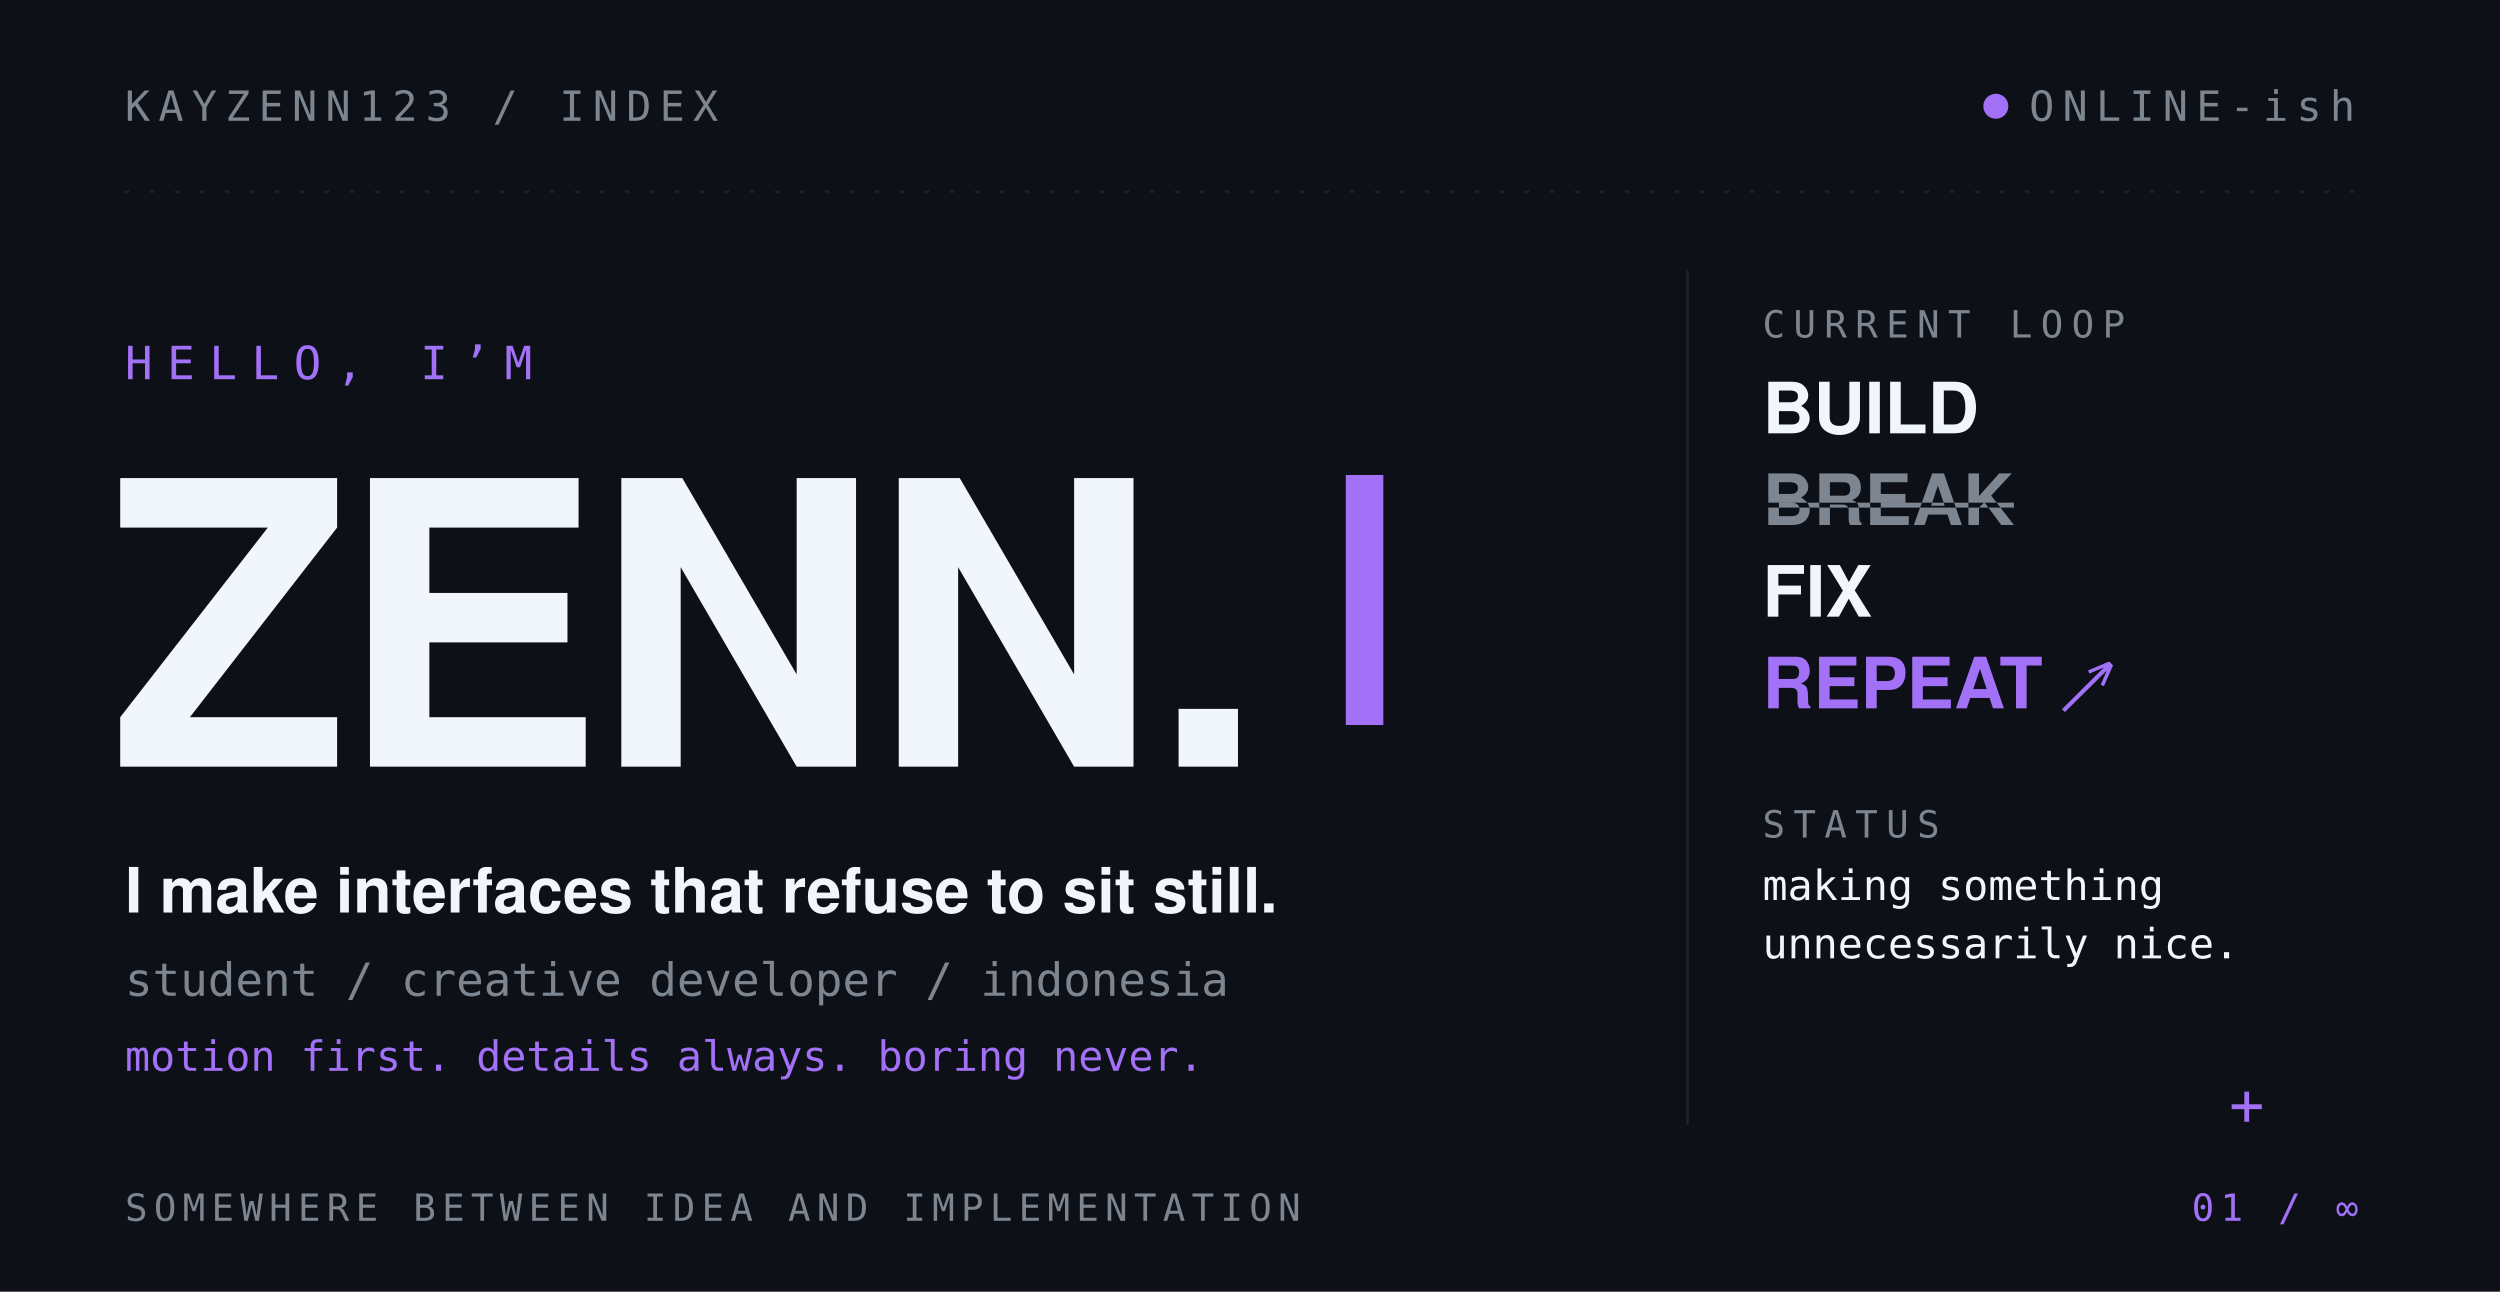
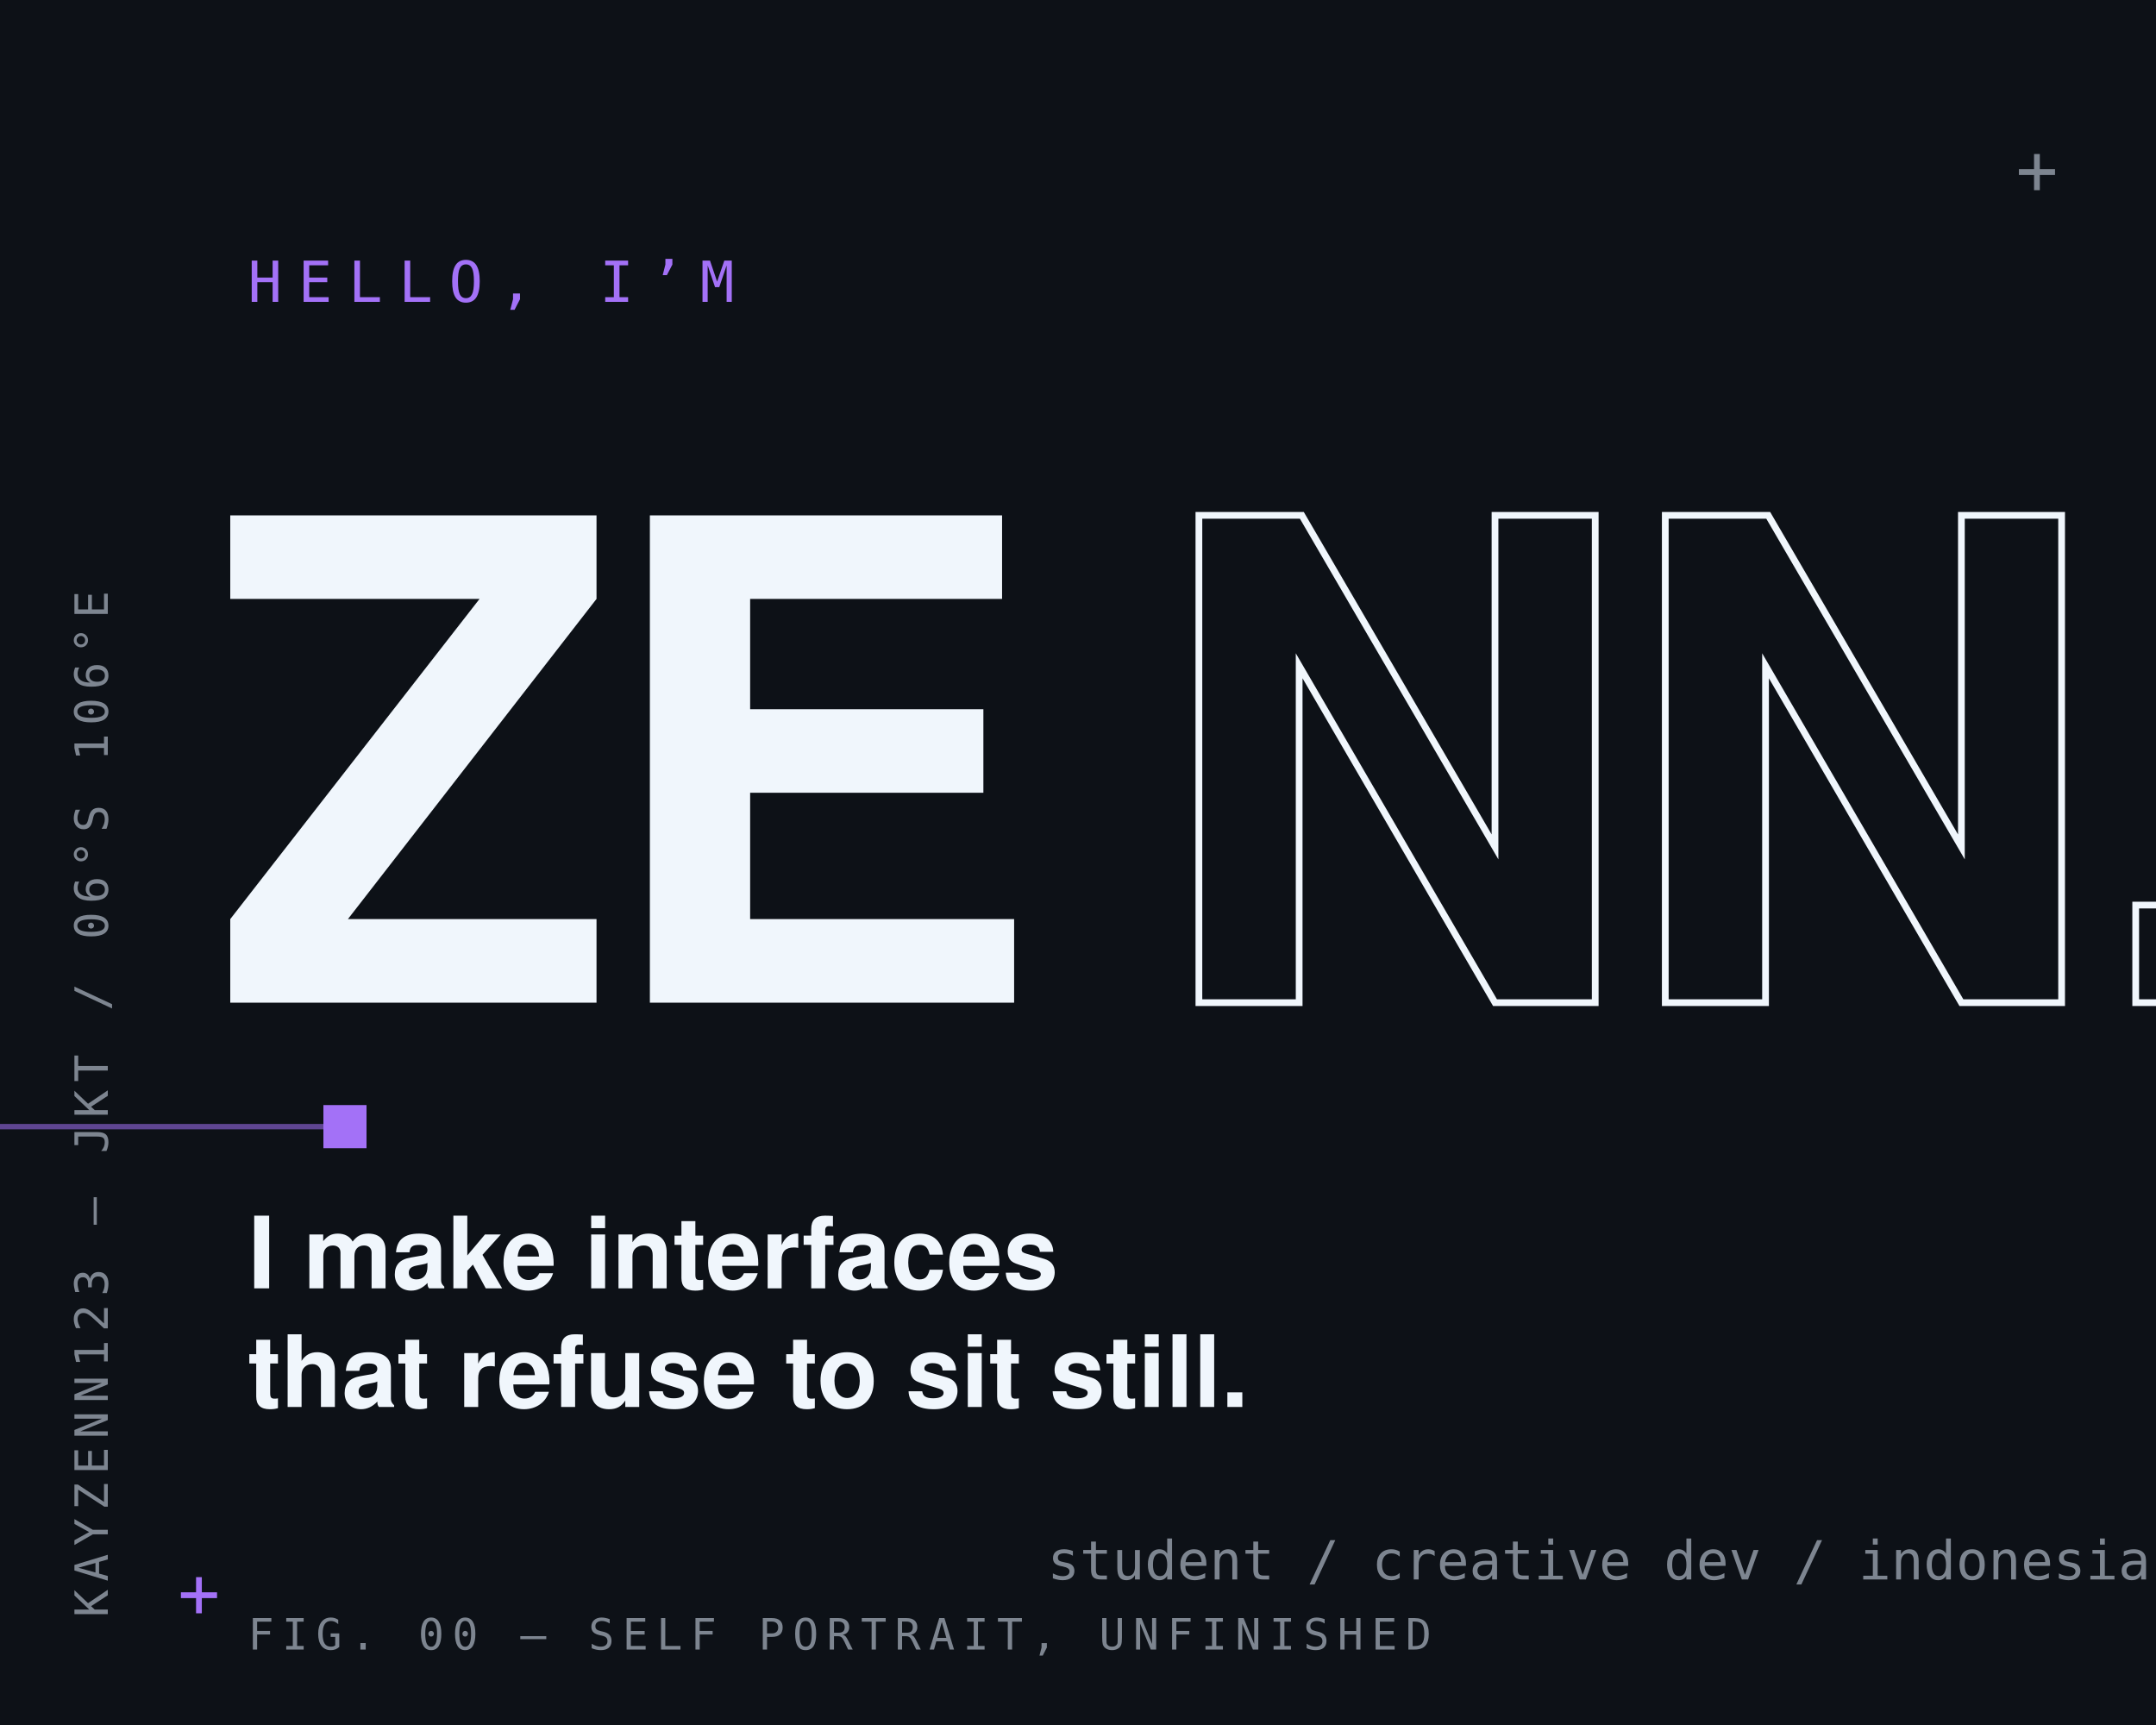
- <svg xmlns="http://www.w3.org/2000/svg" viewBox="0 0 1200 620" width="100%" role="img" aria-label="Zenn — I make interfaces that refuse to sit still">
+ <svg xmlns="http://www.w3.org/2000/svg" viewBox="0 0 800 640" width="100%" role="img" aria-label="Zenn. I make interfaces that refuse to sit still.">
  <style>
-     .bg{fill:#0D1117}.tx{fill:#F0F6FC}.sc{fill:#7D8590}.ac{fill:#A371F7}
-     .rl{stroke:#21262D}.mono{font-family:ui-monospace,SFMono-Regular,SF Mono,Menlo,Consolas,monospace}
+     .bg{fill:#0D1117}.tx{fill:#F0F6FC}.sc{fill:#7D8590}.ac{fill:#A371F7}.sg{fill:#A371F7}
+     .ol{fill:none;stroke:#F0F6FC;stroke-width:2.5}
+     .mono{font-family:ui-monospace,SFMono-Regular,SF Mono,Menlo,Consolas,monospace}
    .sans{font-family:-apple-system,BlinkMacSystemFont,Segoe UI,Helvetica,Arial,sans-serif}
    @keyframes blink{0%,49%{opacity:1}50%,100%{opacity:0}}
-     @keyframes pulse{0%,100%{opacity:1}50%{opacity:.25}}
-     @keyframes march{to{stroke-dashoffset:-240}}
-     @keyframes rise{from{opacity:0;transform:translateY(16px)}to{opacity:1;transform:none}}
-     @keyframes drift{from{transform:translate(0,0)}to{transform:translate(14px,-12px)}}
+     @keyframes travel{from{transform:translateX(-120px)}to{transform:translateX(800px)}}
+     @keyframes drift{from{transform:translate(0,0)}to{transform:translate(-14px,10px)}}
    .blink{animation:blink 1.1s steps(1) infinite}
-     .pulse{animation:pulse 2.6s ease-in-out infinite}
-     .march{animation:march 40s linear infinite}
-     .rise{animation:rise .9s ease backwards}
-     .rise2{animation:rise .9s ease .12s backwards}
-     .rise3{animation:rise .9s ease .24s backwards}
-     .drift{animation:drift 9s ease-in-out infinite alternate}
+     .travel{animation:travel 7s linear infinite}
+     .drift{animation:drift 14s ease-in-out infinite alternate}
    @media (prefers-reduced-motion: reduce){*{animation:none!important}}
    @media (prefers-color-scheme: light){
-       .bg{fill:#FFFFFF}.tx{fill:#1F2328}.sc{fill:#59636E}.rl{stroke:#D0D7DE}
+       .bg{fill:#FFFFFF}.tx{fill:#1F2328}.sc{fill:#59636E}.ol{stroke:#1F2328}
    }
  </style>
-   <rect class="bg" width="1200" height="620" />
-   <g class="mono" font-size="20" letter-spacing="4">
-     <text class="sc" x="60" y="58">KAYZENN123 / INDEX</text>
-     <circle class="pulse ac" cx="958" cy="51" r="6" fill="#A371F7" />
-     <text class="sc" x="974" y="58">ONLINE-ish</text>
+   <rect class="bg" width="800" height="640" />
+   <text class="mono sc" font-size="17" letter-spacing="3" transform="rotate(-90 40 600)" x="40" y="600">KAYZENN123 — JKT / 06°S 106°E</text>
+   <text class="mono sc" x="748" y="72" font-size="26">+</text>
+   <text class="mono ac blink" x="66" y="600" font-size="26">+</text>
+   <text class="mono ac" x="92" y="112" font-size="21" letter-spacing="6">HELLO, I’M</text>
+   <g class="drift">
+     <text class="sans tx" x="78" y="372" font-size="248" font-weight="800" letter-spacing="-6">ZE</text>
+     <text class="sans ol" x="428" y="372" font-size="248" font-weight="800" letter-spacing="-6">NN.</text>
  </g>
-   <line class="rl march" x1="60" y1="92" x2="1140" y2="92" stroke-width="1" stroke-dasharray="2 10" />
-   <g>
-     <text class="mono ac rise" x="60" y="182" font-size="22" letter-spacing="7">HELLO, I’M</text>
-     <text class="sans tx rise2" x="52" y="368" font-size="190" font-weight="800" letter-spacing="-4">ZENN.</text>
-     <rect class="blink ac" x="646" y="228" width="18" height="120" fill="#A371F7" />
-     <text class="sans tx rise3" x="60" y="438" font-size="30" font-weight="700">I make interfaces that refuse to sit still.</text>
-     <text class="mono sc" x="60" y="478" font-size="22">student / creative developer / indonesia</text>
-     <text class="mono ac" x="60" y="514" font-size="20">motion first. details always. boring never.</text>
+   <g transform="translate(0,418)">
+     <g class="travel">
+       <line x1="0" y1="0" x2="120" y2="0" stroke-width="2" opacity=".55" stroke="#A371F7" />
+       <rect x="120" y="-8" width="16" height="16" fill="#A371F7" />
+     </g>
  </g>
-   <line class="rl" x1="810" y1="130" x2="810" y2="540" stroke-width="1" />
-   <g>
-     <text class="mono sc" x="846" y="162" font-size="18" letter-spacing="4">CURRENT LOOP</text>
-     <text class="sans tx" x="846" y="208" font-size="34" font-weight="800">BUILD</text>
-     <text class="sans sc" x="846" y="252" font-size="34" font-weight="800" text-decoration="line-through">BREAK</text>
-     <text class="sans tx" x="846" y="296" font-size="34" font-weight="800">FIX</text>
-     <text class="sans ac" x="846" y="340" font-size="34" font-weight="800">REPEAT ↗</text>
-     <text class="mono sc" x="846" y="402" font-size="18" letter-spacing="4">STATUS</text>
-     <text class="mono tx" x="846" y="432" font-size="20">making something</text>
-     <text class="mono tx" x="846" y="460" font-size="20">unnecessarily nice.</text>
-   </g>
-   <text class="mono ac drift" x="1070" y="540" font-size="28">+</text>
-   <g class="mono" font-size="18" letter-spacing="3">
-     <text class="sc" x="60" y="586">SOMEWHERE BETWEEN IDEA AND IMPLEMENTATION</text>
-     <text class="ac" x="1052" y="586">01 / ∞</text>
-   </g>
+   <text class="sans tx" x="92" y="478" font-size="37" font-weight="800">I make interfaces</text>
+   <text class="sans tx" x="92" y="522" font-size="37" font-weight="800">that refuse to sit still.</text>
+   <text class="mono sc" x="798" y="586" font-size="20" text-anchor="end">student / creative dev / indonesia</text>
+   <text class="mono sc" x="92" y="612" font-size="16" letter-spacing="3">FIG. 00 — SELF PORTRAIT, UNFINISHED</text>
</svg>
